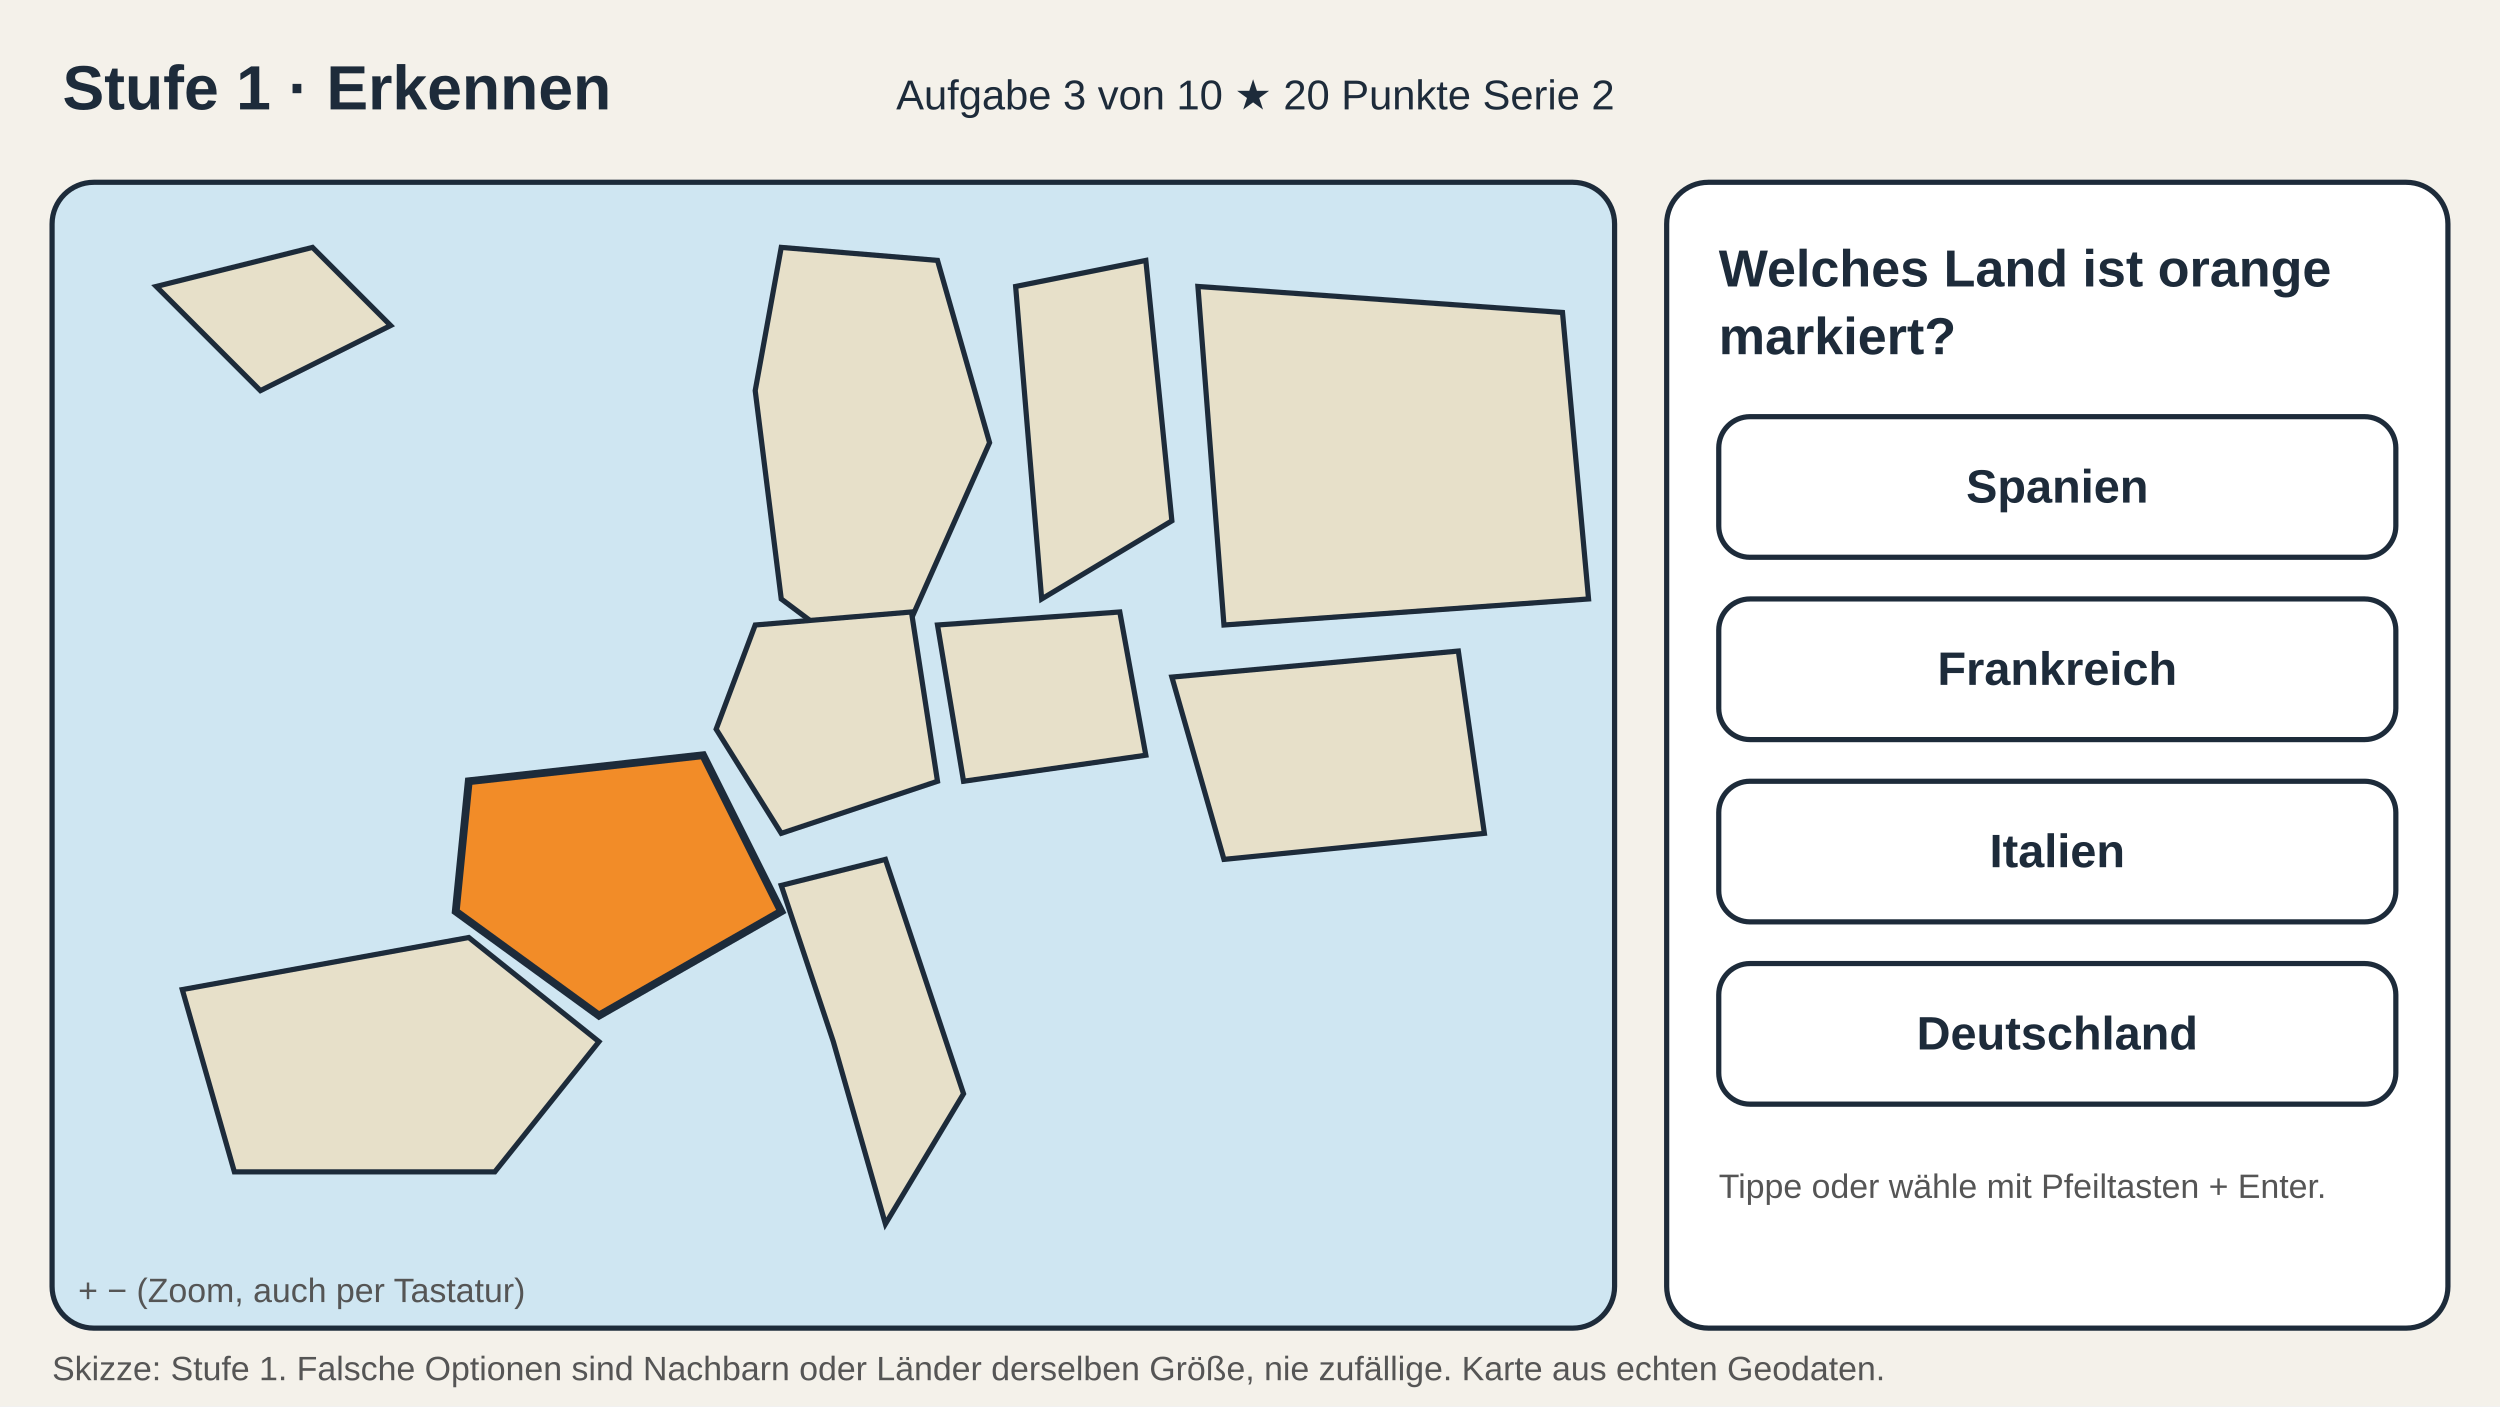
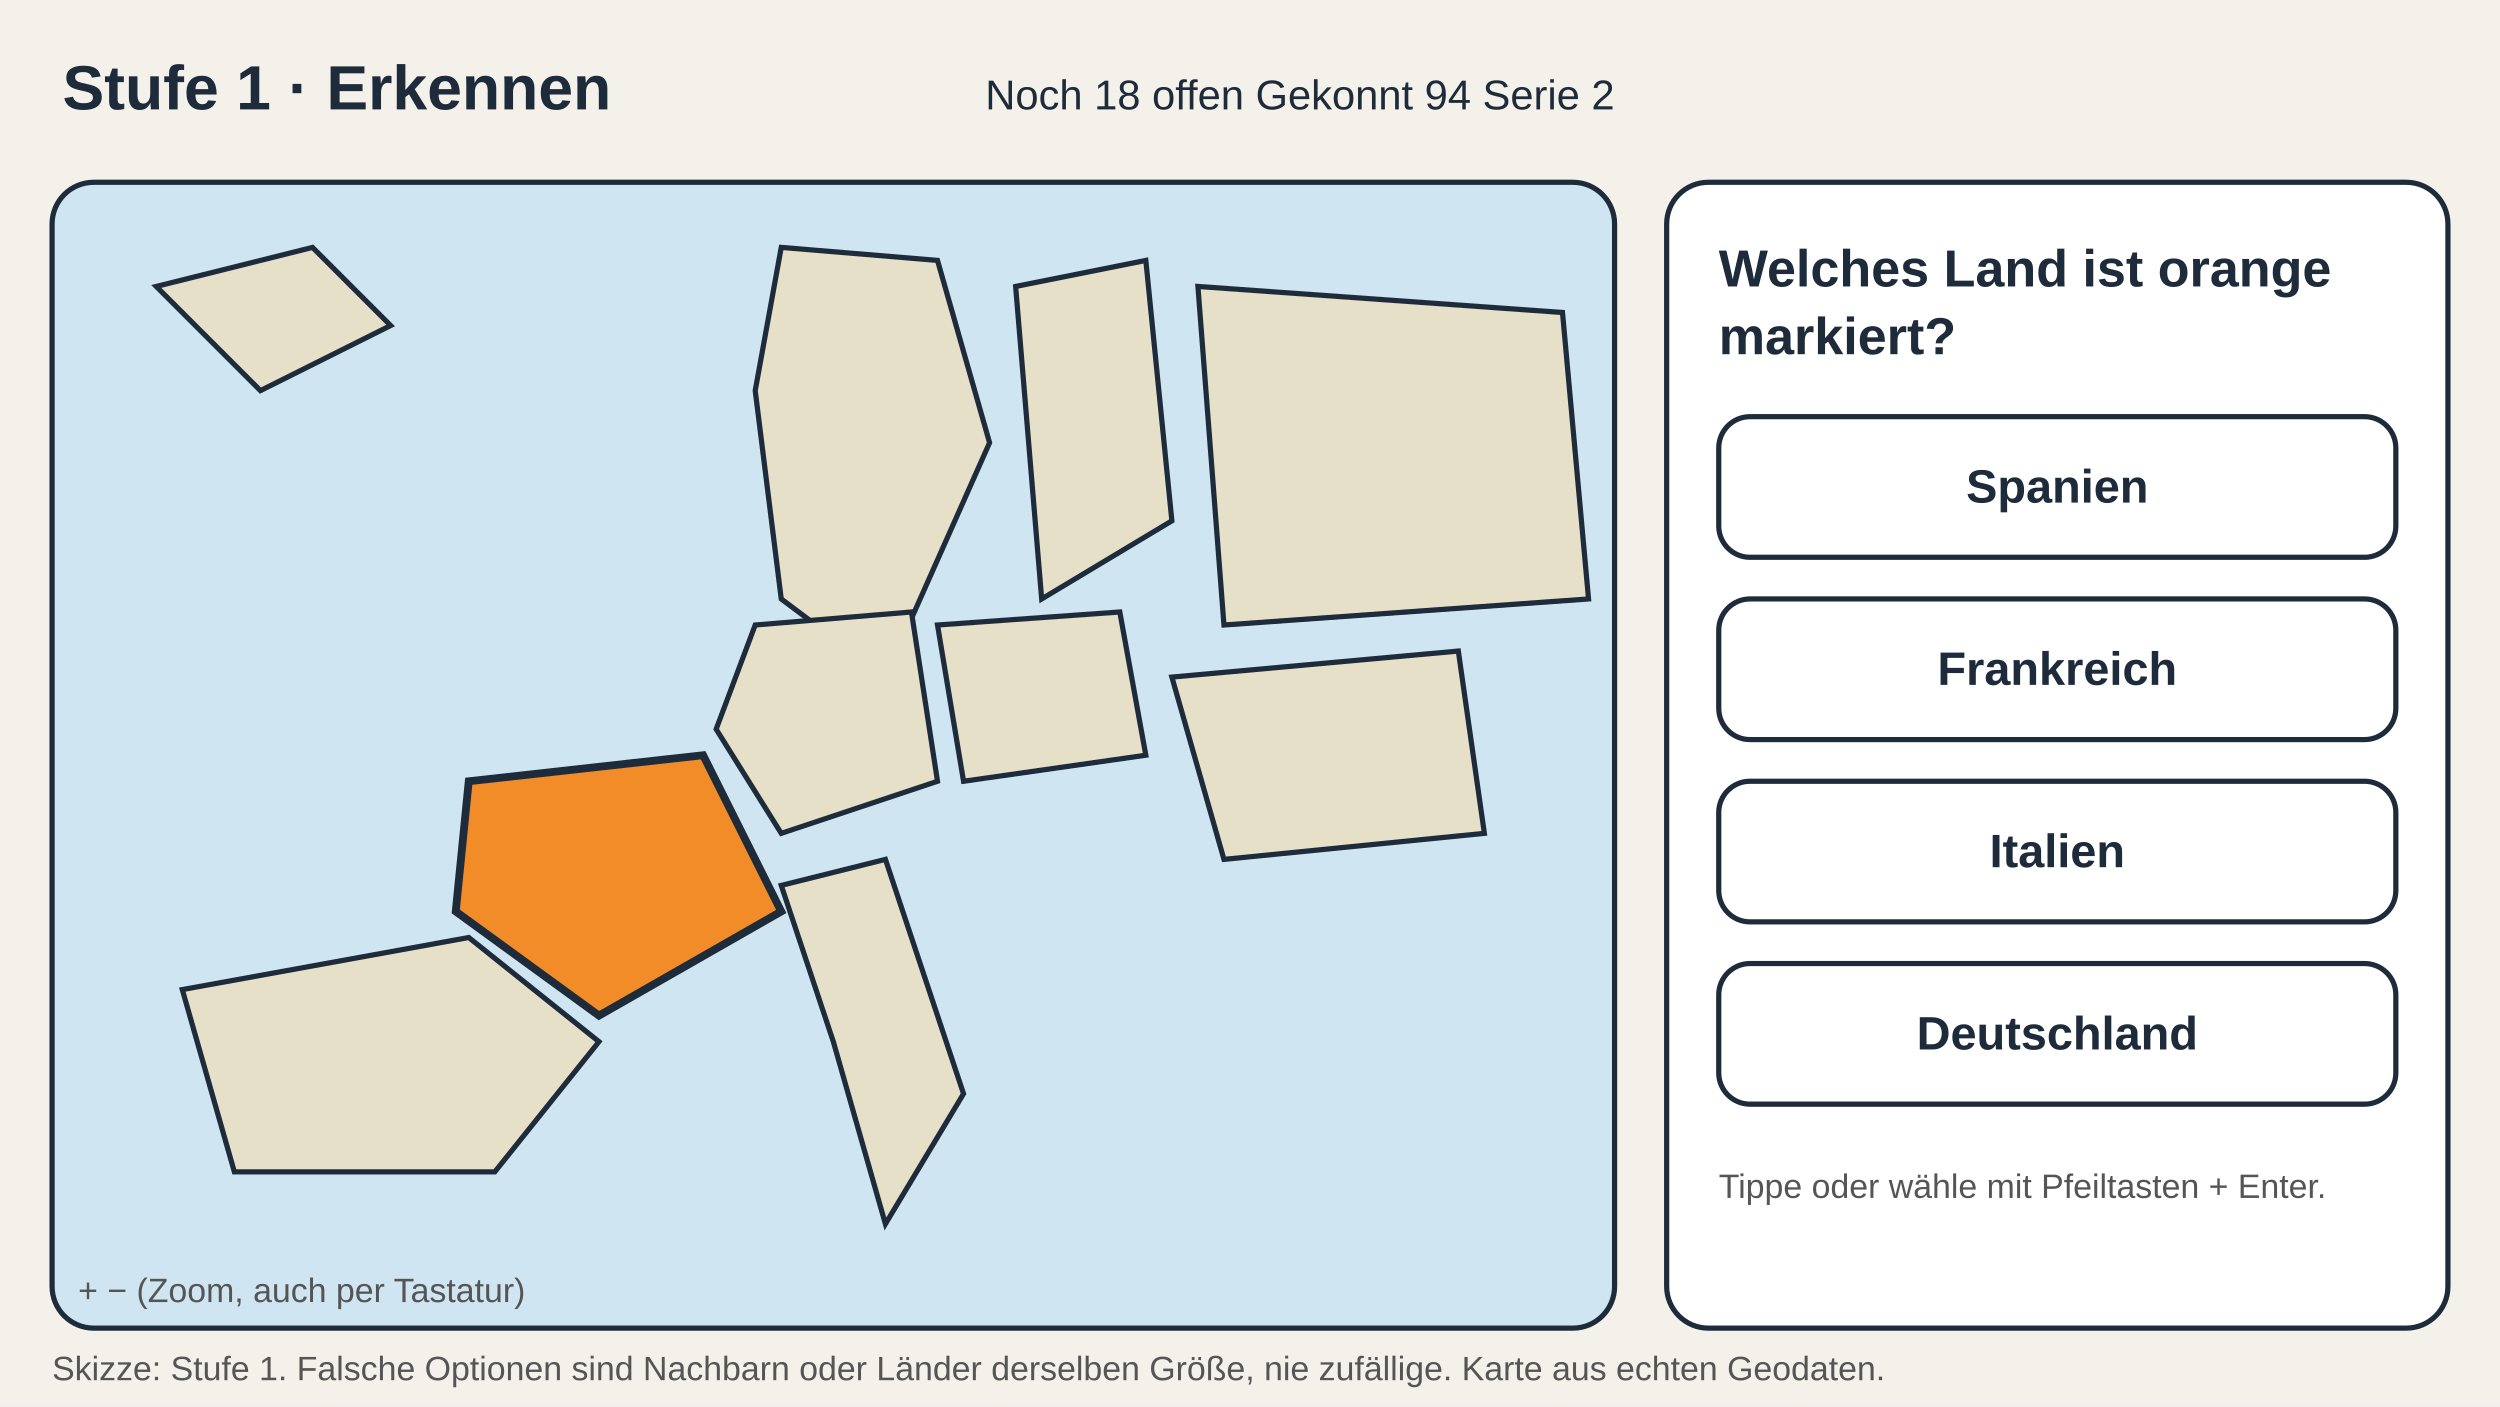
<svg xmlns="http://www.w3.org/2000/svg" viewBox="0 0 960 540" width="960" height="540" font-family="Arial,sans-serif">
  <rect width="960" height="540" fill="#f4f1ea" />
  <text x="24" y="42" font-size="24" font-weight="bold" fill="#1d2b3a" text-anchor="start">Stufe 1 · Erkennen</text>
-   <text x="620" y="42" font-size="16" font-weight="normal" fill="#1d2b3a" text-anchor="end">Aufgabe 3 von 10   ★ 20 Punkte   Serie 2</text>
+   <text x="620" y="42" font-size="16" font-weight="normal" fill="#1d2b3a" text-anchor="end">Noch 18 offen   Gekonnt 94   Serie 2</text>
  <rect x="20" y="70" width="600" height="440" rx="16" fill="#cfe6f2" stroke="#1d2b3a" stroke-width="2" />
  <polygon points="60,110 120,95 150,125 100,150" fill="#e7e0c9" stroke="#1d2b3a" stroke-width="2" />
  <polygon points="300,95 360,100 380,170 340,260 300,230 290,150" fill="#e7e0c9" stroke="#1d2b3a" stroke-width="2" />
  <polygon points="390,110 440,100 450,200 400,230" fill="#e7e0c9" stroke="#1d2b3a" stroke-width="2" />
  <polygon points="70,380 180,360 230,400 190,450 90,450" fill="#e7e0c9" stroke="#1d2b3a" stroke-width="2" />
  <polygon points="180,300 270,290 300,350 230,390 175,350" fill="#e7e0c9" stroke="#1d2b3a" stroke-width="2" />
  <polygon points="290,240 350,235 360,300 300,320 275,280" fill="#e7e0c9" stroke="#1d2b3a" stroke-width="2" />
  <polygon points="360,240 430,235 440,290 370,300" fill="#e7e0c9" stroke="#1d2b3a" stroke-width="2" />
  <polygon points="300,340 340,330 370,420 340,470 320,400" fill="#e7e0c9" stroke="#1d2b3a" stroke-width="2" />
  <polygon points="450,260 560,250 570,320 470,330" fill="#e7e0c9" stroke="#1d2b3a" stroke-width="2" />
  <polygon points="460,110 600,120 610,230 470,240" fill="#e7e0c9" stroke="#1d2b3a" stroke-width="2" />
  <polygon points="180,300 270,290 300,350 230,390 175,350" fill="#f28c28" stroke="#1d2b3a" stroke-width="3" />
  <text x="30" y="500" font-size="13" font-weight="normal" fill="#555" text-anchor="start">+  −   (Zoom, auch per Tastatur)</text>
  <rect x="640" y="70" width="300" height="440" rx="16" fill="#fff" stroke="#1d2b3a" stroke-width="2" />
  <text x="660" y="110" font-size="20" font-weight="bold" fill="#1d2b3a" text-anchor="start">Welches Land ist orange</text>
  <text x="660" y="136" font-size="20" font-weight="bold" fill="#1d2b3a" text-anchor="start">markiert?</text>
  <rect x="660" y="160" width="260" height="54" rx="12" fill="#fff" stroke="#1d2b3a" stroke-width="2" />
  <text x="790.0" y="193.0" font-size="18" font-weight="bold" fill="#1d2b3a" text-anchor="middle">Spanien</text>
  <rect x="660" y="230" width="260" height="54" rx="12" fill="#fff" stroke="#1d2b3a" stroke-width="2" />
  <text x="790.0" y="263.0" font-size="18" font-weight="bold" fill="#1d2b3a" text-anchor="middle">Frankreich</text>
  <rect x="660" y="300" width="260" height="54" rx="12" fill="#fff" stroke="#1d2b3a" stroke-width="2" />
  <text x="790.0" y="333.0" font-size="18" font-weight="bold" fill="#1d2b3a" text-anchor="middle">Italien</text>
  <rect x="660" y="370" width="260" height="54" rx="12" fill="#fff" stroke="#1d2b3a" stroke-width="2" />
  <text x="790.0" y="403.0" font-size="18" font-weight="bold" fill="#1d2b3a" text-anchor="middle">Deutschland</text>
  <text x="660" y="460" font-size="13" font-weight="normal" fill="#555" text-anchor="start">Tippe oder wähle mit Pfeiltasten + Enter.</text>
  <text x="20" y="530" font-size="13" font-weight="normal" fill="#555" text-anchor="start">Skizze: Stufe 1. Falsche Optionen sind Nachbarn oder Länder derselben Größe, nie zufällige. Karte aus echten Geodaten.</text>
</svg>
